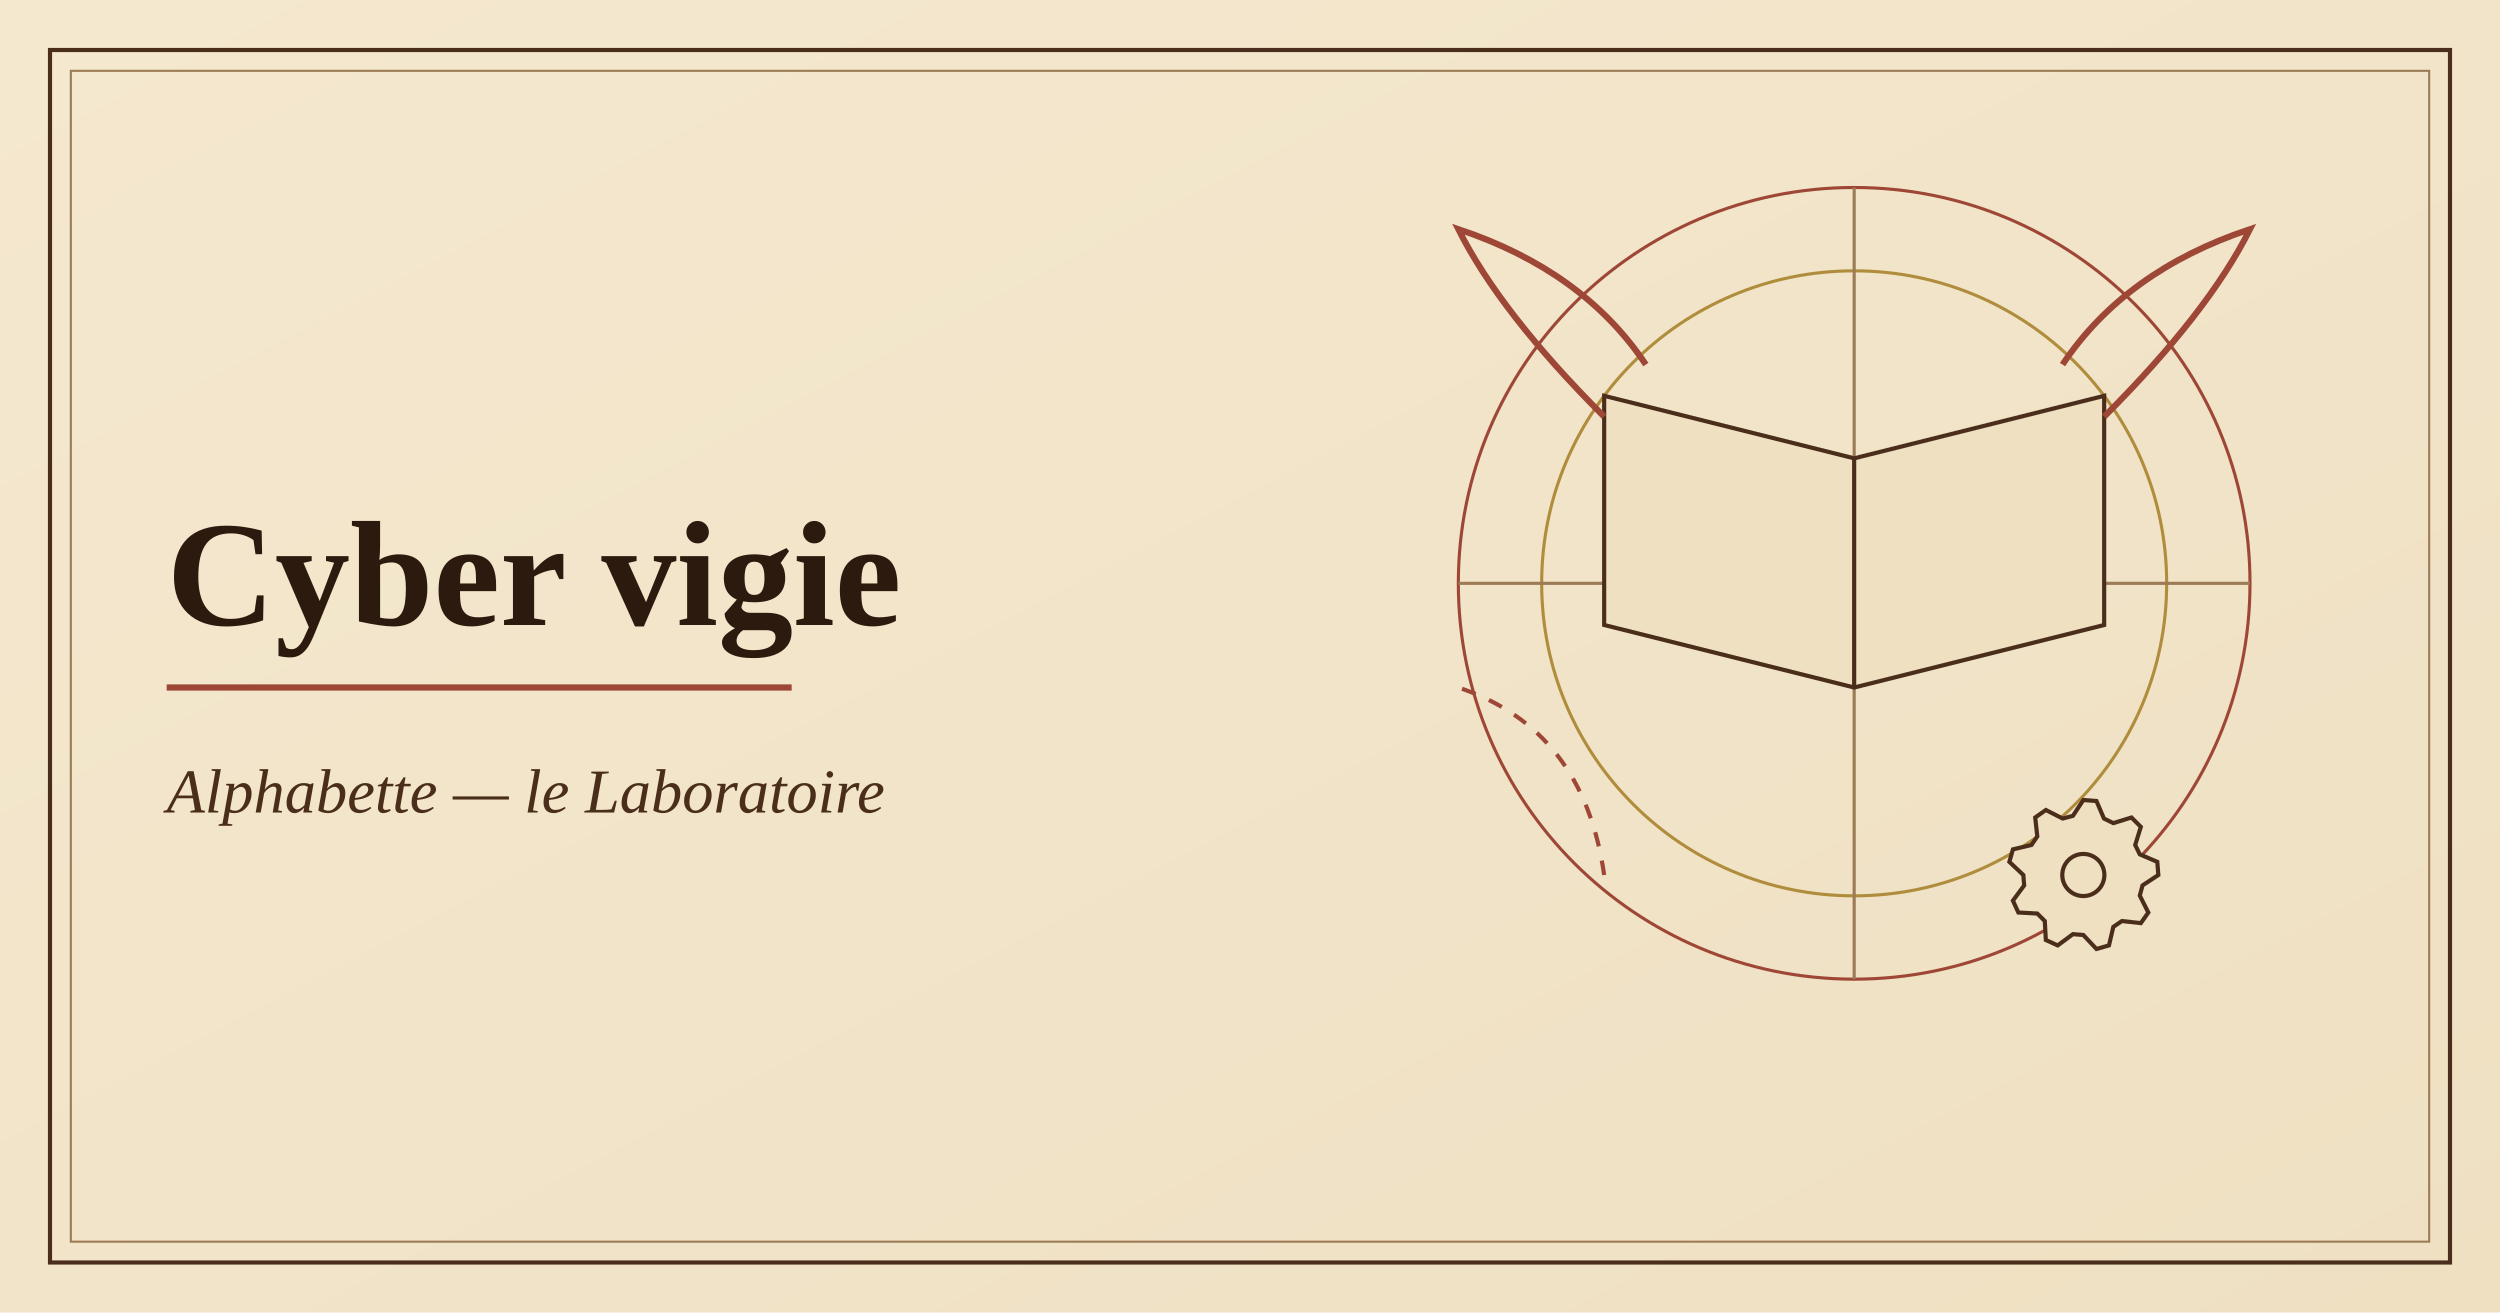
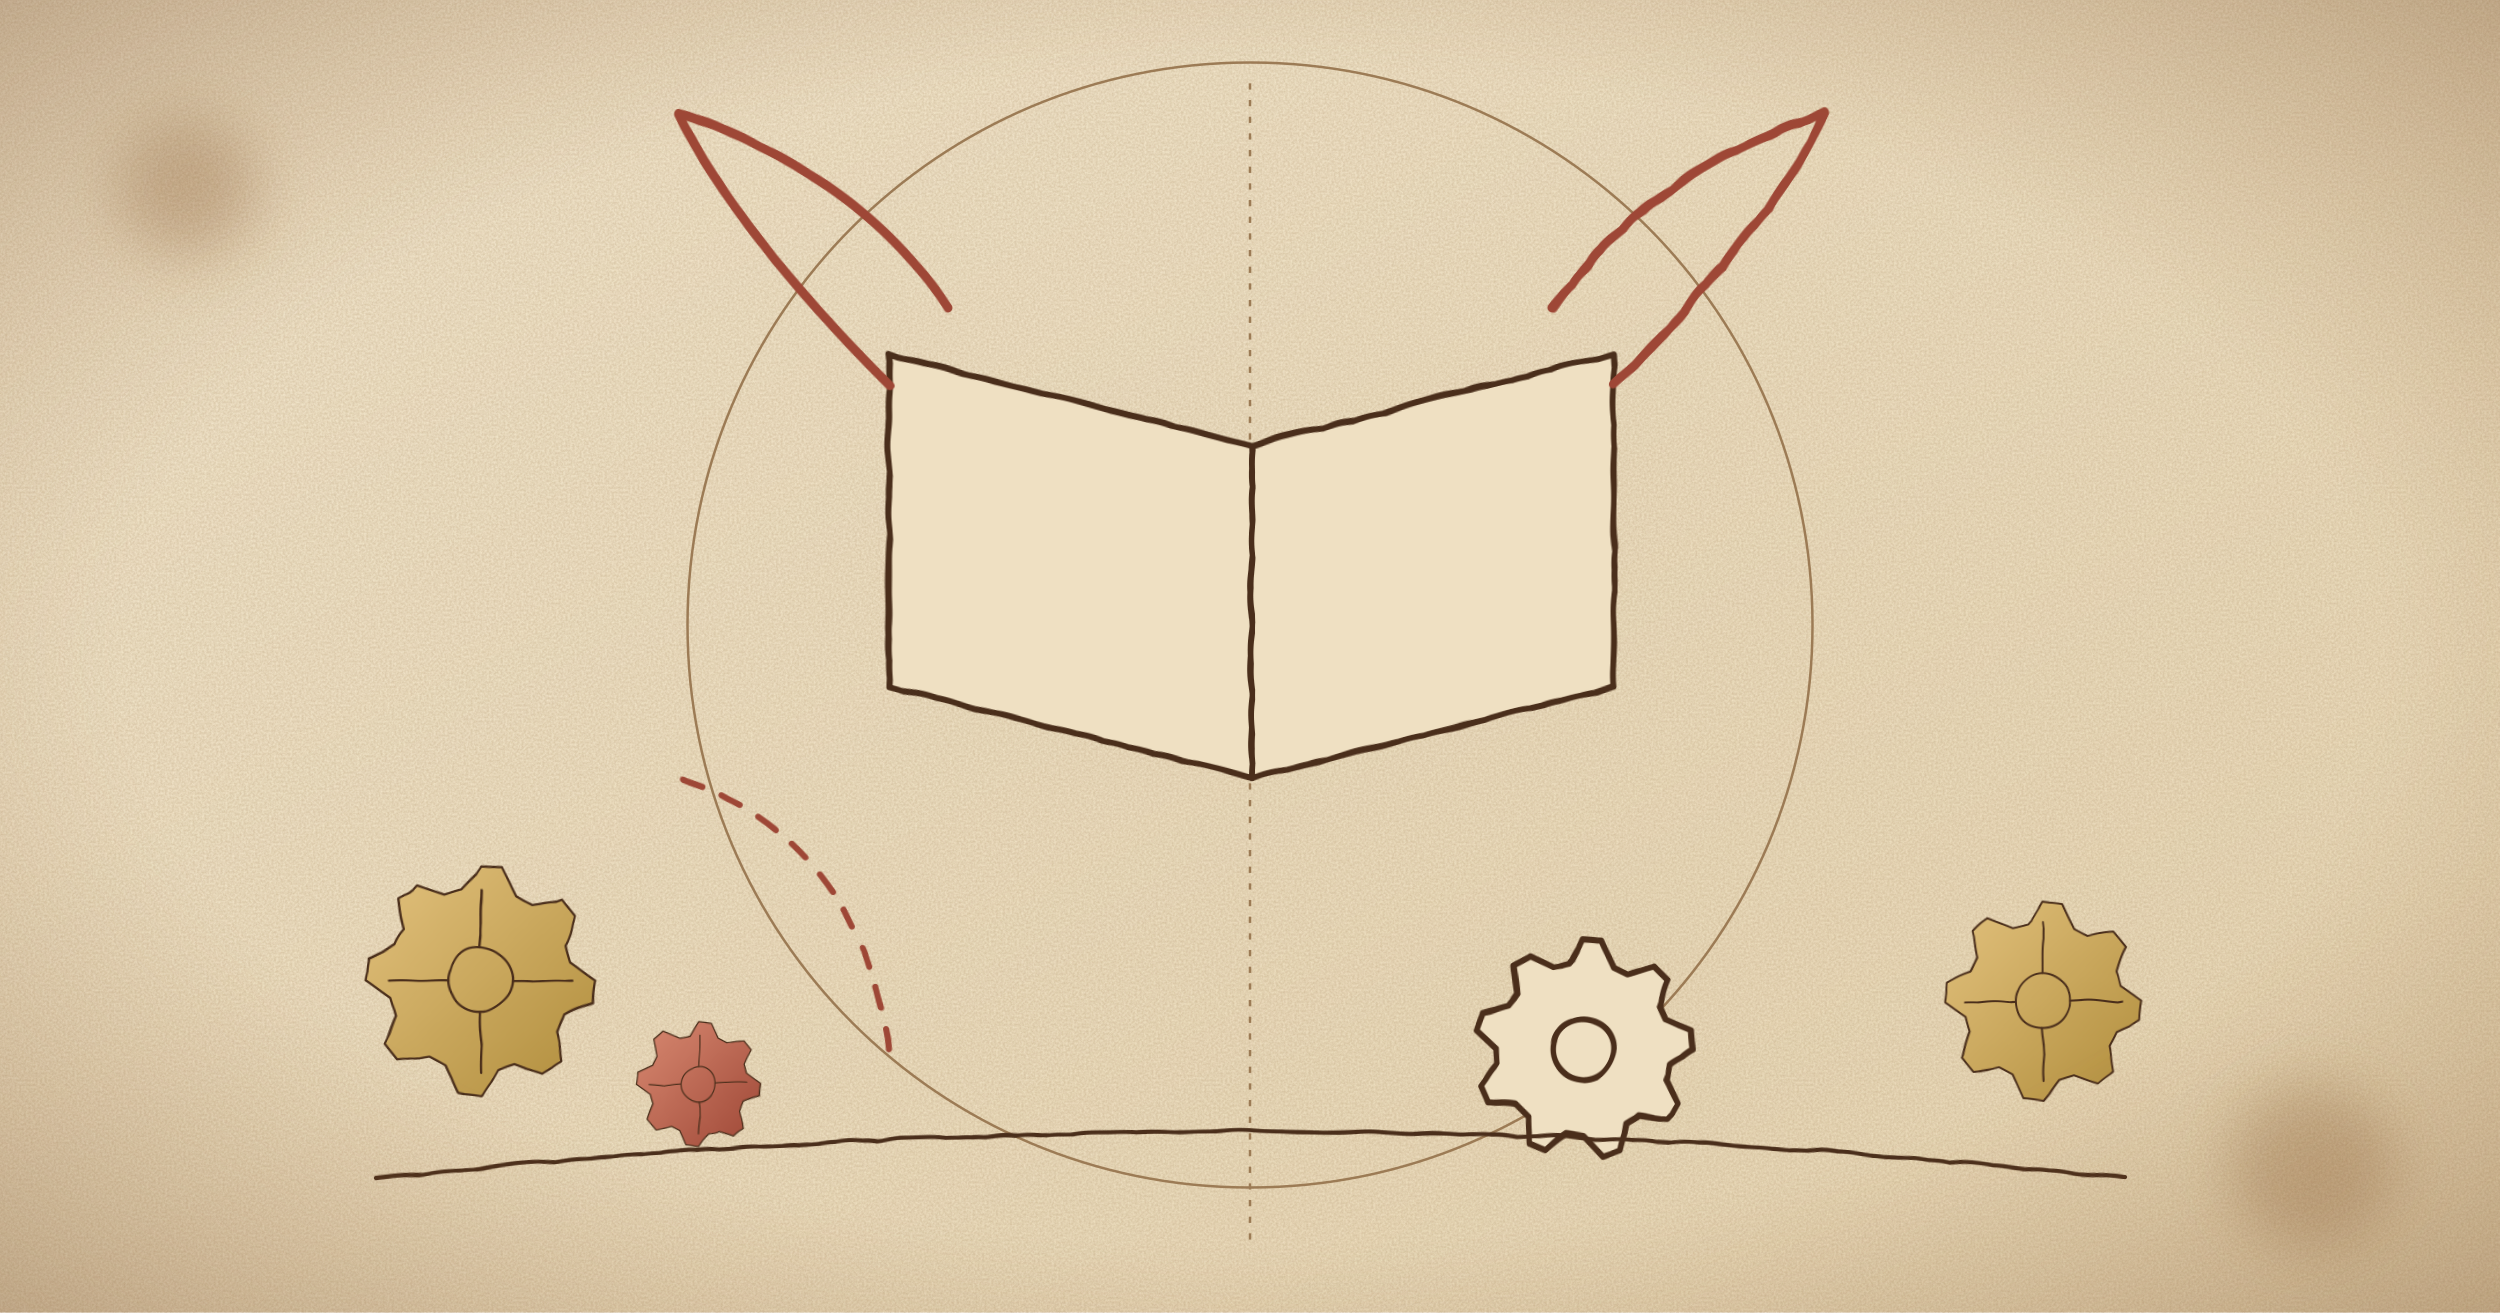
- <svg xmlns="http://www.w3.org/2000/svg" viewBox="0 0 1200 630" width="1200" height="630" role="img" aria-label="Illustration de l'application Cyber vigie">
+ <svg xmlns="http://www.w3.org/2000/svg" viewBox="0 0 1200 630" width="1200" height="630" role="img" aria-label="Illustration de l'application Cyber vigie : machine de Léonard de Vinci dessinée à l'encre sur parchemin">
  <defs>
    <linearGradient id="p" x1="0" y1="0" x2="1" y2="1">
-       <stop offset="0" stop-color="#f4e8cf" />
-       <stop offset="1" stop-color="#efe0c2" />
+       <stop offset="0" stop-color="#f6ebd3" />
+       <stop offset="1" stop-color="#ecdcba" />
    </linearGradient>
+     <radialGradient id="v" cx=".5" cy=".5" r=".75">
+       <stop offset=".6" stop-color="#8a5a2b" stop-opacity="0" />
+       <stop offset="1" stop-color="#6b4220" stop-opacity=".38" />
+     </radialGradient>
+     <radialGradient id="l" cx=".5" cy=".5" r=".5">
+       <stop offset="0" stop-color="#f2a35c" stop-opacity=".85" />
+       <stop offset="1" stop-color="#f2a35c" stop-opacity="0" />
+     </radialGradient>
+     <linearGradient id="w" x1="0" y1="0" x2="1" y2="1">
+       <stop offset="0" stop-color="#e3c27e" />
+       <stop offset="1" stop-color="#b08d3c" />
+     </linearGradient>
+     <linearGradient id="s" x1="0" y1="0" x2="1" y2="1">
+       <stop offset="0" stop-color="#d98a72" />
+       <stop offset="1" stop-color="#9e4736" />
+     </linearGradient>
+     <pattern id="h" width="7" height="7" patternUnits="userSpaceOnUse" patternTransform="rotate(40)">
+       <path d="M0 0v7" stroke="#4a2e1b" stroke-width="1.1" opacity=".55" />
+     </pattern>
+     <marker id="a" markerWidth="10" markerHeight="10" refX="8" refY="5" orient="auto">
+       <path d="M1 1 8 5 1 9" fill="none" stroke="#9e4736" stroke-width="1.6" />
+     </marker>
+     <filter id="r" x="-2%" y="-2%" width="104%" height="104%">
+       <feTurbulence baseFrequency=".03" numOctaves="2" seed="4" />
+       <feDisplacementMap in="SourceGraphic" scale="2.6" />
+     </filter>
+     <filter id="n">
+       <feTurbulence type="fractalNoise" baseFrequency=".9" numOctaves="2" seed="7" />
+       <feColorMatrix values="0 0 0 0 .35 0 0 0 0 .22 0 0 0 0 .1 0 0 0 .35 0" />
+     </filter>
+     <filter id="b">
+       <feGaussianBlur stdDeviation="14" />
+     </filter>
+     <g id="g">
+       <path d="M50 0L49 9.8L37 15.3L33.3 22.2L35.4 35.4L27.8 41.6L15.3 37L7.8 39.2L0 50L-9.8 49L-15.3 37L-22.2 33.3L-35.4 35.4L-41.6 27.8L-37 15.3L-39.2 7.8L-50 0L-49 -9.8L-37 -15.3L-33.3 -22.2L-35.4 -35.4L-27.8 -41.6L-15.3 -37L-7.8 -39.2L0 -50L9.8 -49L15.3 -37L22.2 -33.3L35.4 -35.4L41.6 -27.8L37 -15.3L39.2 -7.8z" />
+       <circle r="14" fill="none" />
+       <path d="M0-40V-14M0 40V14M-40 0H-14M40 0H14" fill="none" />
+     </g>
  </defs>
  <rect width="1200" height="630" fill="url(#p)" />
-   <rect x="24" y="24" width="1152" height="582" fill="none" stroke="#4a2e1b" stroke-width="2" />
-   <rect x="34" y="34" width="1132" height="562" fill="none" stroke="#9c7b55" stroke-width="1" />
-   <g fill="none" stroke="#9e4736" stroke-width="1.5">
-     <circle cx="890" cy="280" r="190" />
-     <circle cx="890" cy="280" r="150" stroke="#b08d3c" />
-     <path d="M700 280h380M890 90v380" stroke="#9c7b55" />
+   <rect width="1200" height="630" filter="url(#n)" />
+   <g fill="none" stroke="#9c7b55" stroke-width="1.2">
+     <circle cx="600" cy="300" r="270" />
+     <path d="M600 40v560" stroke-dasharray="3 5" />
  </g>
-   <path d="M890 330 770 300V190l120 30 120-30v110z" fill="#efe0c2" stroke="#4a2e1b" stroke-width="2" />
-   <path d="M890 220v110" stroke="#4a2e1b" stroke-width="2" />
-   <path d="M770 200Q720 150 700 110Q760 130 790 175M1010 200Q1060 150 1080 110Q1020 130 990 175" fill="none" stroke="#9e4736" stroke-width="3" />
-   <path d="M1000 384L1006.3 384.5L1009.9 392.9L1014.4 395.1L1023.1 392.4L1027.6 396.9L1024.9 405.6L1027.1 410.1L1035.5 413.7L1036 420L1028.4 425L1027.1 429.9L1031.2 438L1027.6 443.1L1018.5 442.1L1014.4 444.9L1012.3 453.8L1006.3 455.5L1000 448.8L995 448.4L987.7 453.8L982 451.2L981.5 442.1L977.9 438.5L968.8 438L966.2 432.3L971.6 425L971.2 420L964.5 413.7L966.2 407.7L975.1 405.6L977.9 401.5L976.9 392.4L982 388.8L990.1 392.9L995 391.6z" fill="#efe0c2" stroke="#4a2e1b" stroke-width="2" />
-   <circle cx="1000" cy="420" r="10.1" fill="none" stroke="#4a2e1b" stroke-width="2" />
-   <path d="M770 420Q760 350 700 330" fill="none" stroke="#9e4736" stroke-width="2" stroke-dasharray="7 7" />
-   <text x="80" y="300" font-family="Georgia,'Times New Roman',serif" font-size="72" font-weight="700" fill="#2c1a0e">Cyber vigie</text>
-   <path d="M80 330h300" stroke="#9e4736" stroke-width="3" />
-   <text x="80" y="390" font-family="Georgia,'Times New Roman',serif" font-size="30" font-style="italic" fill="#4a2e1b">Alphabette — le Laboratoire</text>
+   <g fill="#7a4a1d" opacity=".25" filter="url(#b)">
+     <circle cx="90" cy="90" r="34" />
+     <circle cx="1110" cy="560" r="40" />
+   </g>
+   <g filter="url(#r)" stroke-linejoin="round" stroke-linecap="round" stroke="#4a2e1b">
+     <g transform="translate(600 300) scale(1.45) translate(-890 -280)">
+       <path d="M890 330 770 300V190l120 30 120-30v110z" fill="#efe0c2" stroke="#4a2e1b" stroke-width="2" />
+       <path d="M890 220v110" stroke="#4a2e1b" stroke-width="2" />
+       <path d="M770 200Q720 150 700 110Q760 130 790 175M1010 200Q1060 150 1080 110Q1020 130 990 175" fill="none" stroke="#9e4736" stroke-width="3" />
+       <path d="M1000 384L1006.3 384.5L1009.9 392.9L1014.4 395.1L1023.1 392.4L1027.6 396.9L1024.9 405.6L1027.1 410.1L1035.5 413.7L1036 420L1028.4 425L1027.1 429.9L1031.2 438L1027.6 443.1L1018.5 442.1L1014.4 444.9L1012.3 453.8L1006.3 455.5L1000 448.8L995 448.4L987.7 453.8L982 451.2L981.5 442.1L977.9 438.5L968.8 438L966.2 432.3L971.6 425L971.2 420L964.5 413.7L966.2 407.7L975.1 405.6L977.9 401.5L976.9 392.4L982 388.8L990.1 392.9L995 391.6z" fill="#efe0c2" stroke="#4a2e1b" stroke-width="2" />
+       <circle cx="1000" cy="420" r="10.1" fill="none" stroke="#4a2e1b" stroke-width="2" />
+       <path d="M770 420Q760 350 700 330" fill="none" stroke="#9e4736" stroke-width="2" stroke-dasharray="7 7" />
+     </g>
+     <use href="#g" transform="translate(230 470) scale(1.1)" fill="url(#w)" />
+     <use href="#g" transform="translate(335 520) scale(0.6)" fill="url(#s)" />
+     <use href="#g" transform="translate(980 480) scale(0.95)" fill="url(#w)" />
+     <path d="M180 565Q600 520 1020 565" fill="none" stroke="#4a2e1b" stroke-width="2" />
+   </g>
+   <rect width="1200" height="630" fill="url(#v)" />
</svg>
